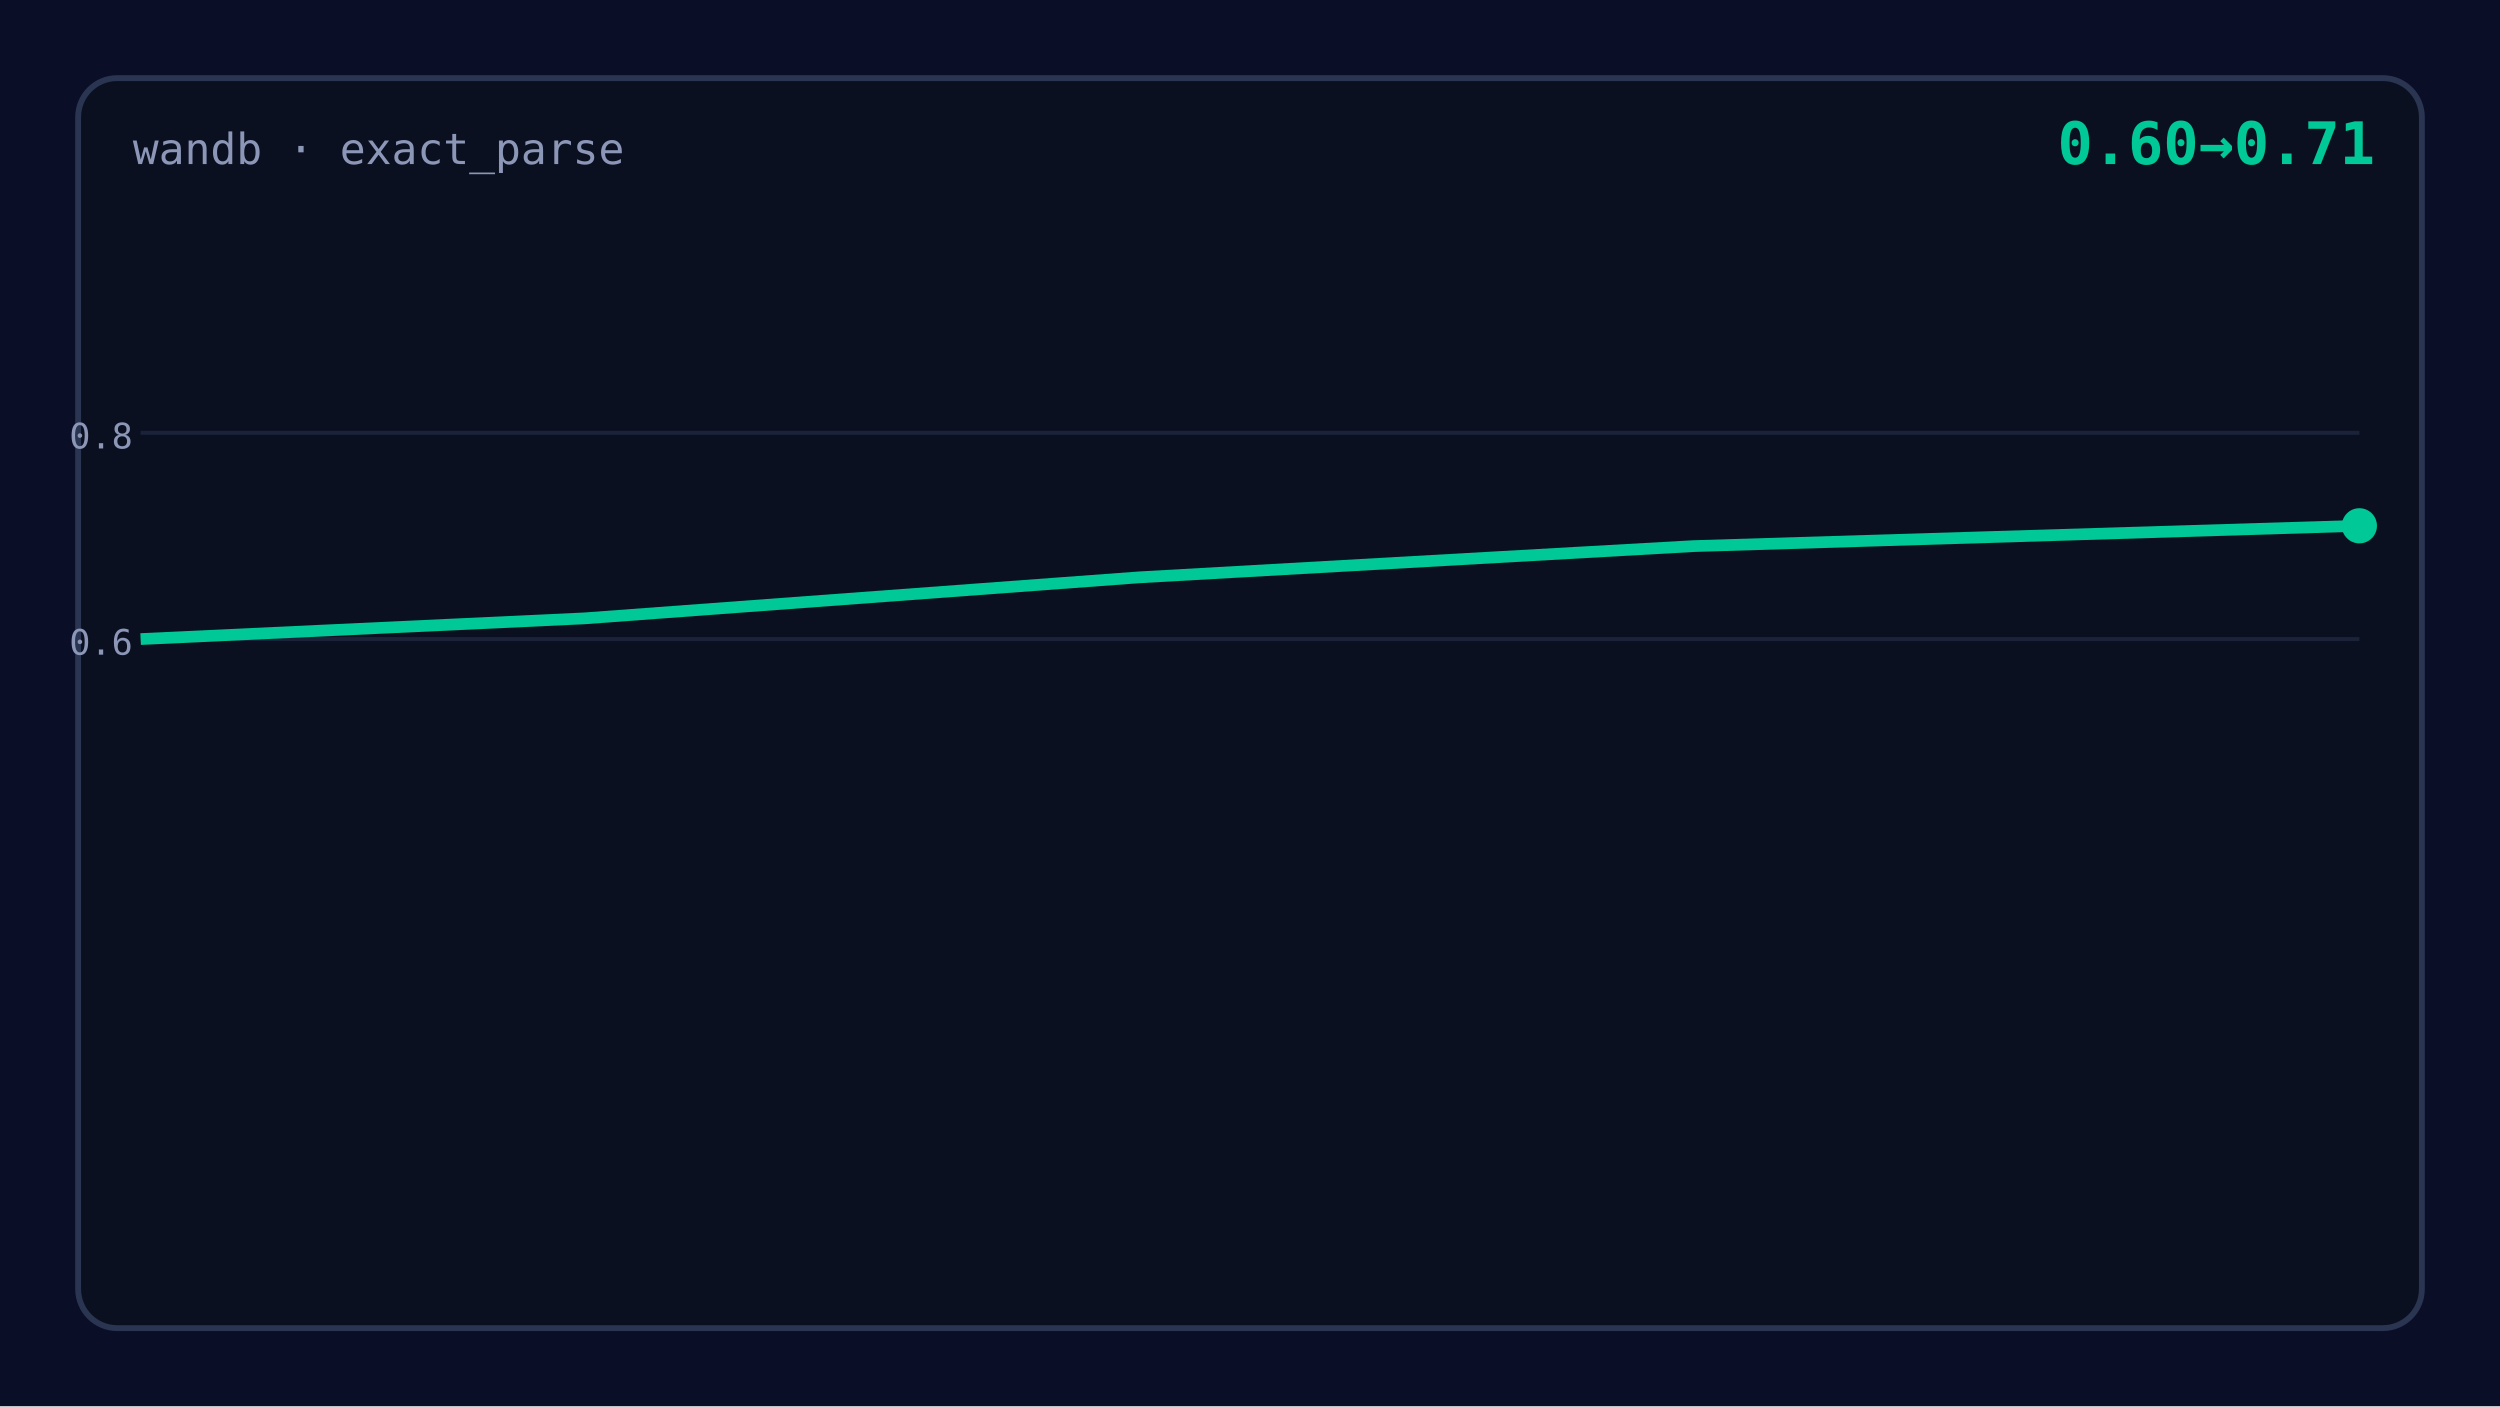
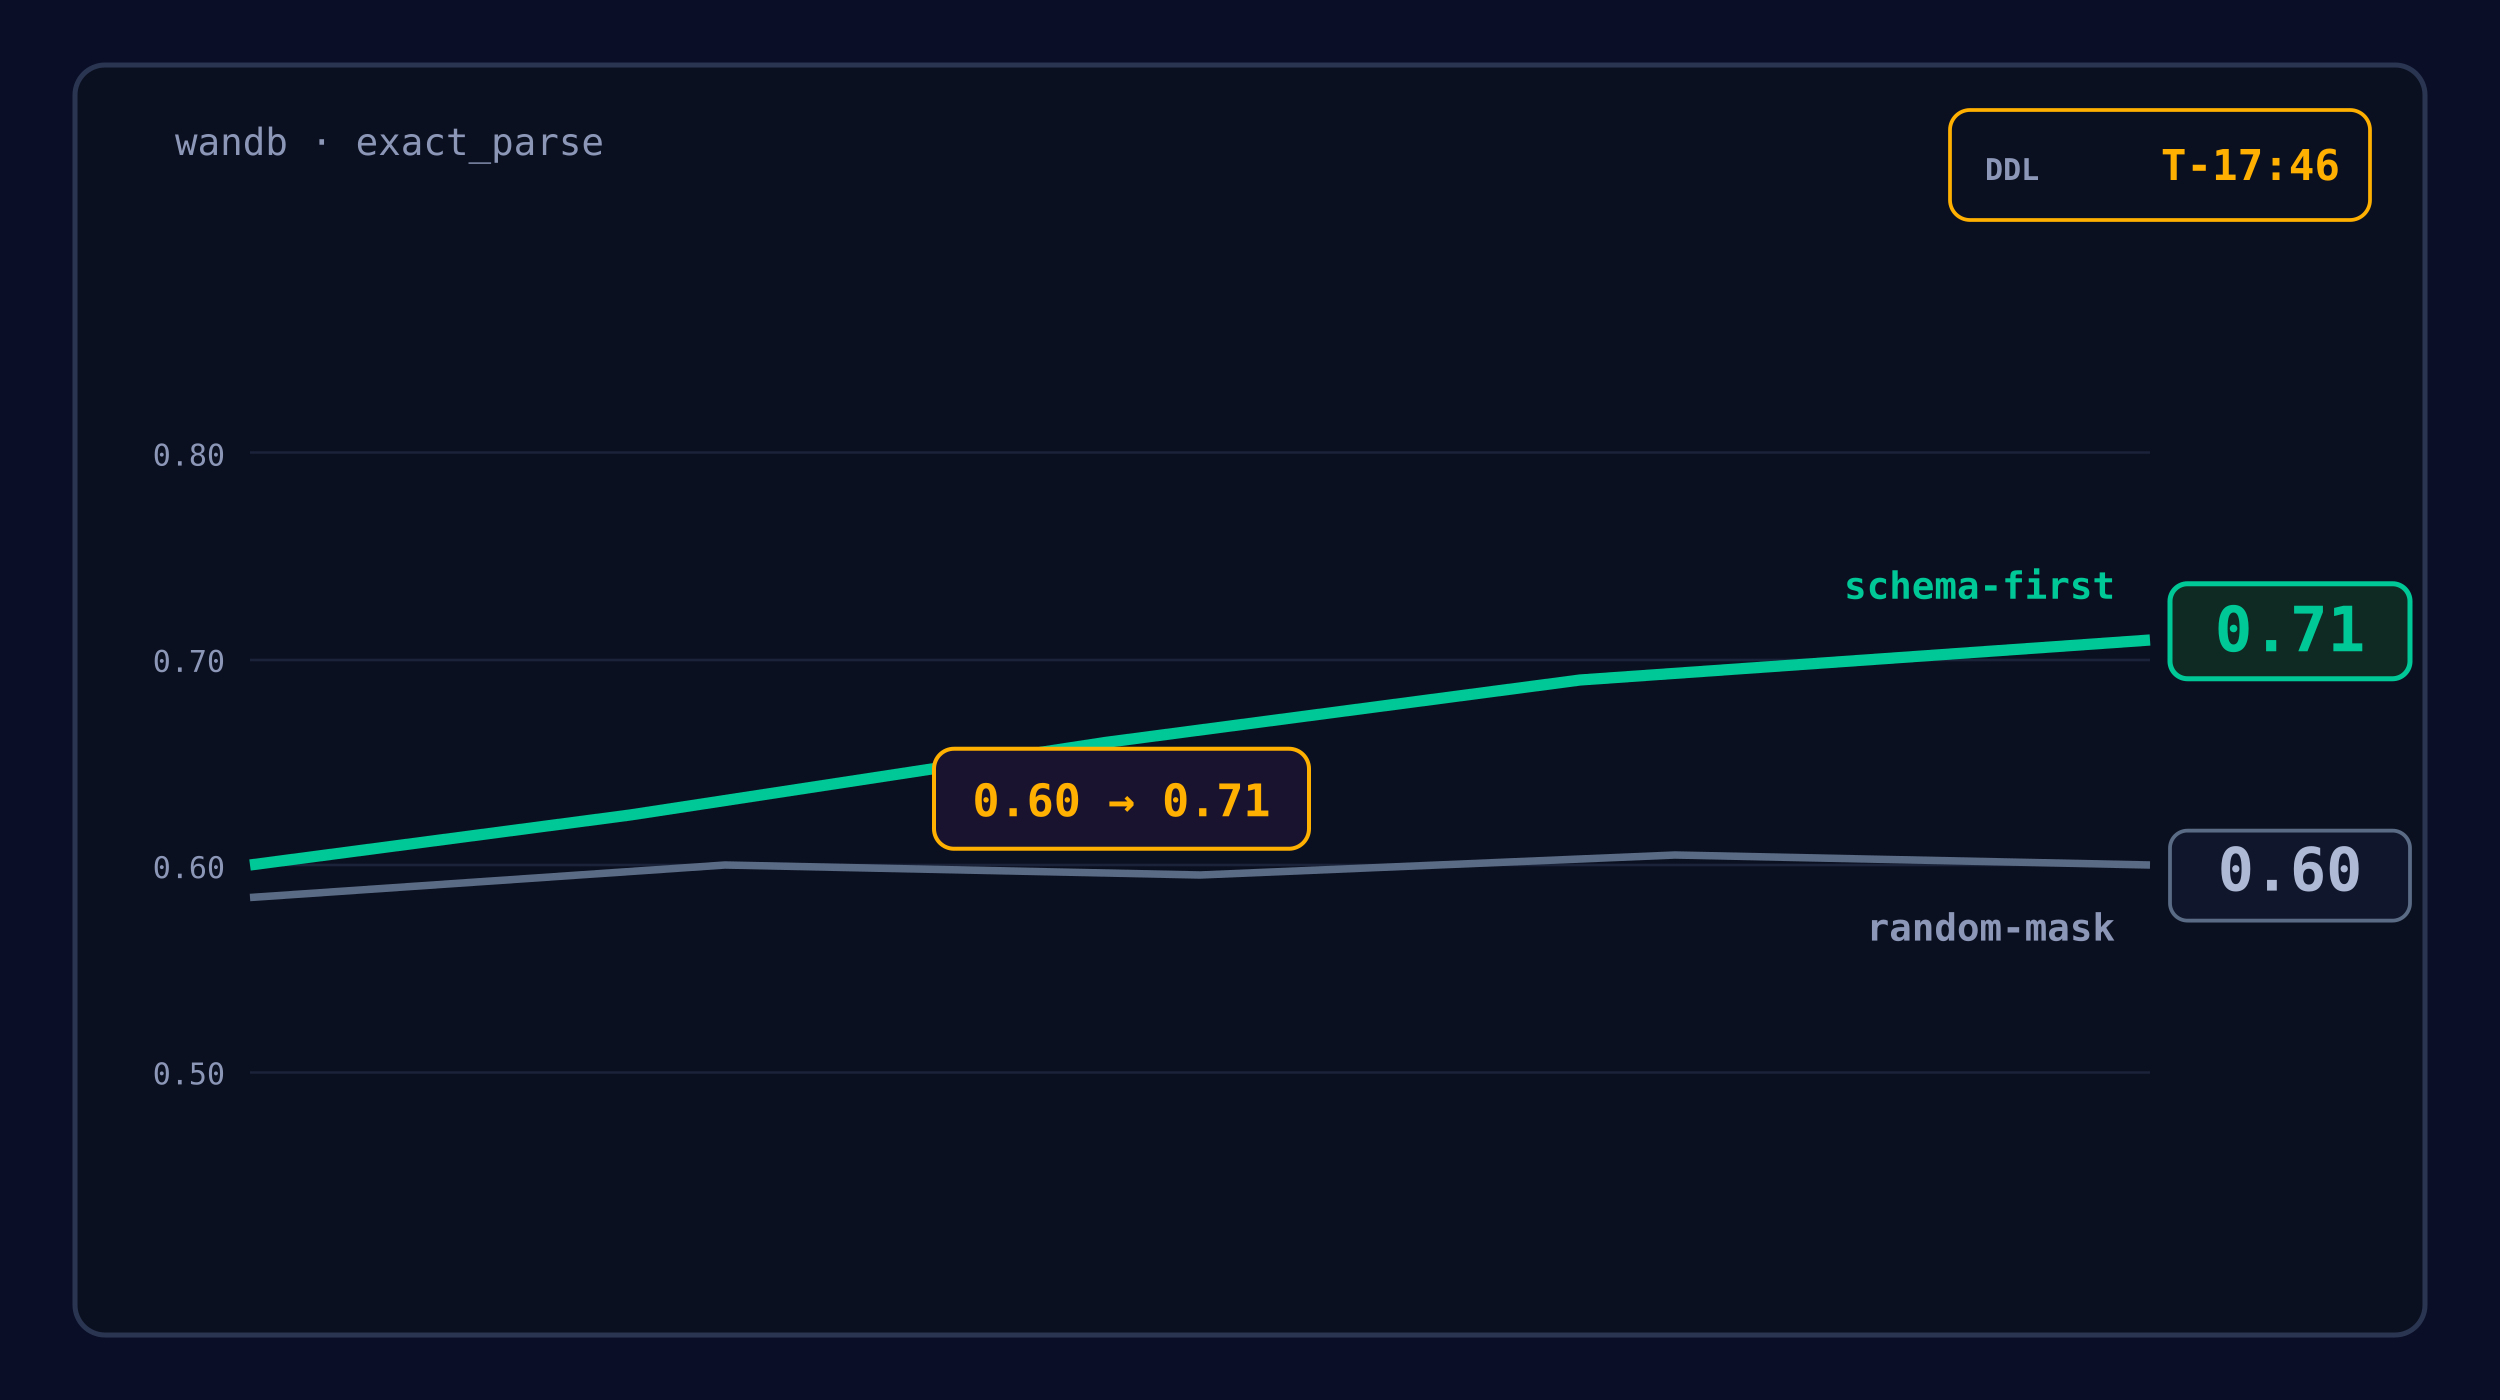
- <svg xmlns="http://www.w3.org/2000/svg" width="640" height="360" viewBox="0 0 640 360">
-   <rect x="0" y="0" width="640" height="360" rx="0" fill="#0A0E27" opacity="1.0" />
-   <rect x="20" y="20" width="600" height="320" rx="10" fill="#0B1020" opacity="1.0" stroke="#2A3552" stroke-width="1.5" />
-   <text x="34" y="42" fill="#8C97B8" font-size="11" font-weight="400" font-family="JetBrains Mono, Menlo, monospace" text-anchor="start">wandb · exact_parse</text>
-   <line x1="36" y1="163.6" x2="604" y2="163.6" stroke="#2A3552" stroke-width="1" opacity="0.5" />
-   <text x="34" y="167.6" fill="#8C97B8" font-size="9" font-weight="400" font-family="JetBrains Mono, Menlo, monospace" text-anchor="end">0.6</text>
-   <line x1="36" y1="110.8" x2="604" y2="110.8" stroke="#2A3552" stroke-width="1" opacity="0.5" />
-   <text x="34" y="114.8" fill="#8C97B8" font-size="9" font-weight="400" font-family="JetBrains Mono, Menlo, monospace" text-anchor="end">0.8</text>
-   <path d="M36.0,163.6 L149.6,158.3 L291.6,147.8 L433.6,139.8 L604.0,134.6" stroke="#00C896" stroke-width="3" fill="none" stroke-linejoin="round" />
-   <circle cx="604.0" cy="134.6" r="4.5" fill="#00C896" />
-   <text x="608" y="42" fill="#00C896" font-size="15" font-weight="800" font-family="JetBrains Mono, Menlo, monospace" text-anchor="end">0.60→0.71</text>
+ <svg xmlns="http://www.w3.org/2000/svg" width="1000" height="560" viewBox="0 0 1000 560">
+   <rect x="0" y="0" width="1000" height="560" rx="0" fill="#0A0E27" opacity="1.0" />
+   <rect x="30" y="26" width="940" height="508" rx="12" fill="#0B1020" opacity="1.0" stroke="#2A3552" stroke-width="2" />
+   <text x="70" y="62" fill="#8C97B8" font-size="15" font-weight="400" font-family="JetBrains Mono, Menlo, monospace" text-anchor="start">wandb · exact_parse</text>
+   <line x1="100" y1="429" x2="860" y2="429" stroke="#2A3552" stroke-width="1" opacity="0.5" />
+   <text x="90" y="433.75" fill="#8C97B8" font-size="12" font-weight="400" font-family="JetBrains Mono, Menlo, monospace" text-anchor="end">0.50</text>
+   <line x1="100" y1="346" x2="860" y2="346" stroke="#2A3552" stroke-width="1" opacity="0.5" />
+   <text x="90" y="351.25" fill="#8C97B8" font-size="12" font-weight="400" font-family="JetBrains Mono, Menlo, monospace" text-anchor="end">0.60</text>
+   <line x1="100" y1="264" x2="860" y2="264" stroke="#2A3552" stroke-width="1" opacity="0.5" />
+   <text x="90" y="268.75" fill="#8C97B8" font-size="12" font-weight="400" font-family="JetBrains Mono, Menlo, monospace" text-anchor="end">0.70</text>
+   <line x1="100" y1="181" x2="860" y2="181" stroke="#2A3552" stroke-width="1" opacity="0.5" />
+   <text x="90" y="186.25" fill="#8C97B8" font-size="12" font-weight="400" font-family="JetBrains Mono, Menlo, monospace" text-anchor="end">0.80</text>
+   <path d="M100,359 L290,346 L480,350 L670,342 L860,346" stroke="#5A6B85" stroke-width="3" fill="none" stroke-linejoin="round" />
+   <path d="M100,346 L252,326 L442,297 L632,272 L860,256" stroke="#00C896" stroke-width="4.5" fill="none" stroke-linejoin="round" />
+   <text x="846" y="376.25" fill="#8C97B8" font-size="15" font-weight="700" font-family="JetBrains Mono, Menlo, monospace" text-anchor="end">random-mask</text>
+   <rect x="868" y="332.25" width="96" height="36" rx="7" fill="#10162B" opacity="1.0" stroke="#5A6B85" stroke-width="1.5" />
+   <text x="916" y="356.25" fill="#AEB9D6" font-size="24" font-weight="800" font-family="JetBrains Mono, Menlo, monospace" text-anchor="middle">0.60</text>
+   <text x="846" y="239.5" fill="#00C896" font-size="15" font-weight="700" font-family="JetBrains Mono, Menlo, monospace" text-anchor="end">schema-first</text>
+   <rect x="868" y="233.5" width="96" height="38" rx="7" fill="#0E2A22" opacity="1.0" stroke="#00C896" stroke-width="2" />
+   <text x="916" y="260.5" fill="#00C896" font-size="25" font-weight="800" font-family="JetBrains Mono, Menlo, monospace" text-anchor="middle">0.71</text>
+   <rect x="373.6" y="299.5" width="150" height="40" rx="8" fill="#1A1330" opacity="1.0" stroke="#FFB000" stroke-width="1.6" />
+   <text x="448.6" y="326.5" fill="#FFB000" font-size="18" font-weight="800" font-family="JetBrains Mono, Menlo, monospace" text-anchor="middle">0.60 → 0.71</text>
+   <rect x="780" y="44" width="168.0" height="44.0" rx="8.0" fill="#0B1020" opacity="1.0" stroke="#FFB000" stroke-width="1.5" />
+   <text x="794.0" y="72.0" fill="#8C97B8" font-size="12.0" font-weight="700" font-family="JetBrains Mono, Menlo, monospace" text-anchor="start">DDL</text>
+   <text x="936.0" y="72.0" fill="#FFB000" font-size="17.0" font-weight="800" font-family="JetBrains Mono, Menlo, monospace" text-anchor="end">T-17:46</text>
</svg>
